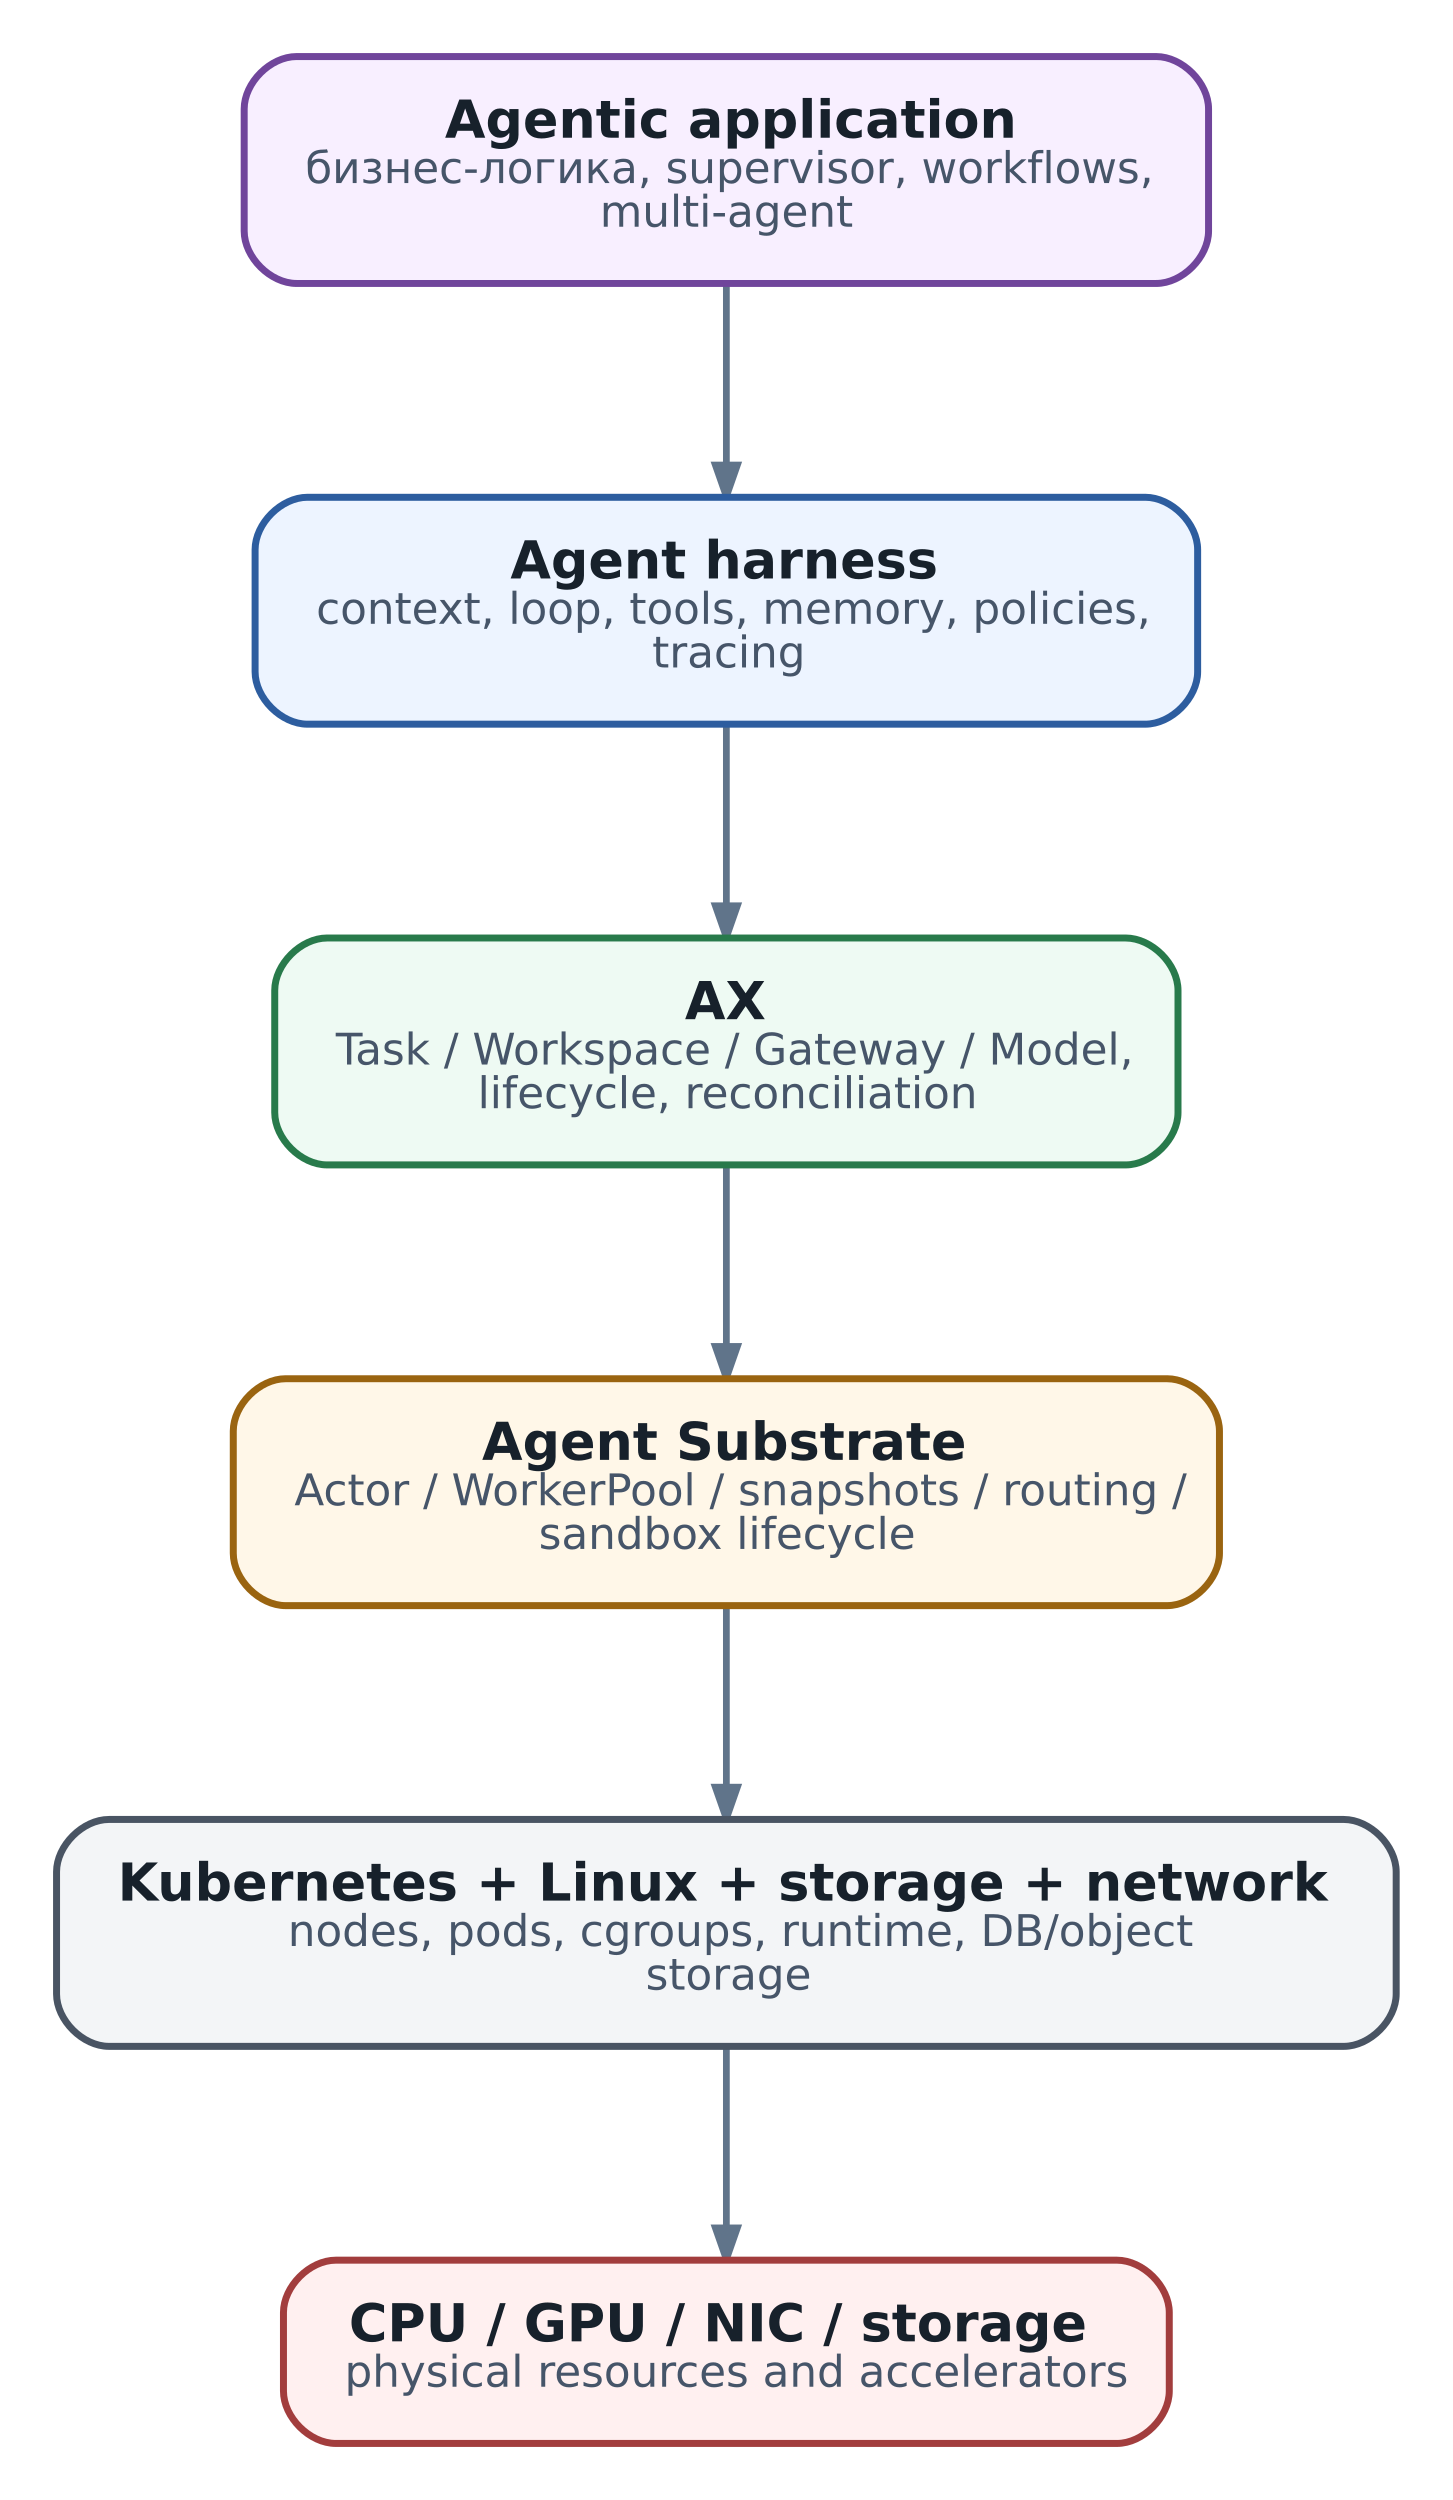
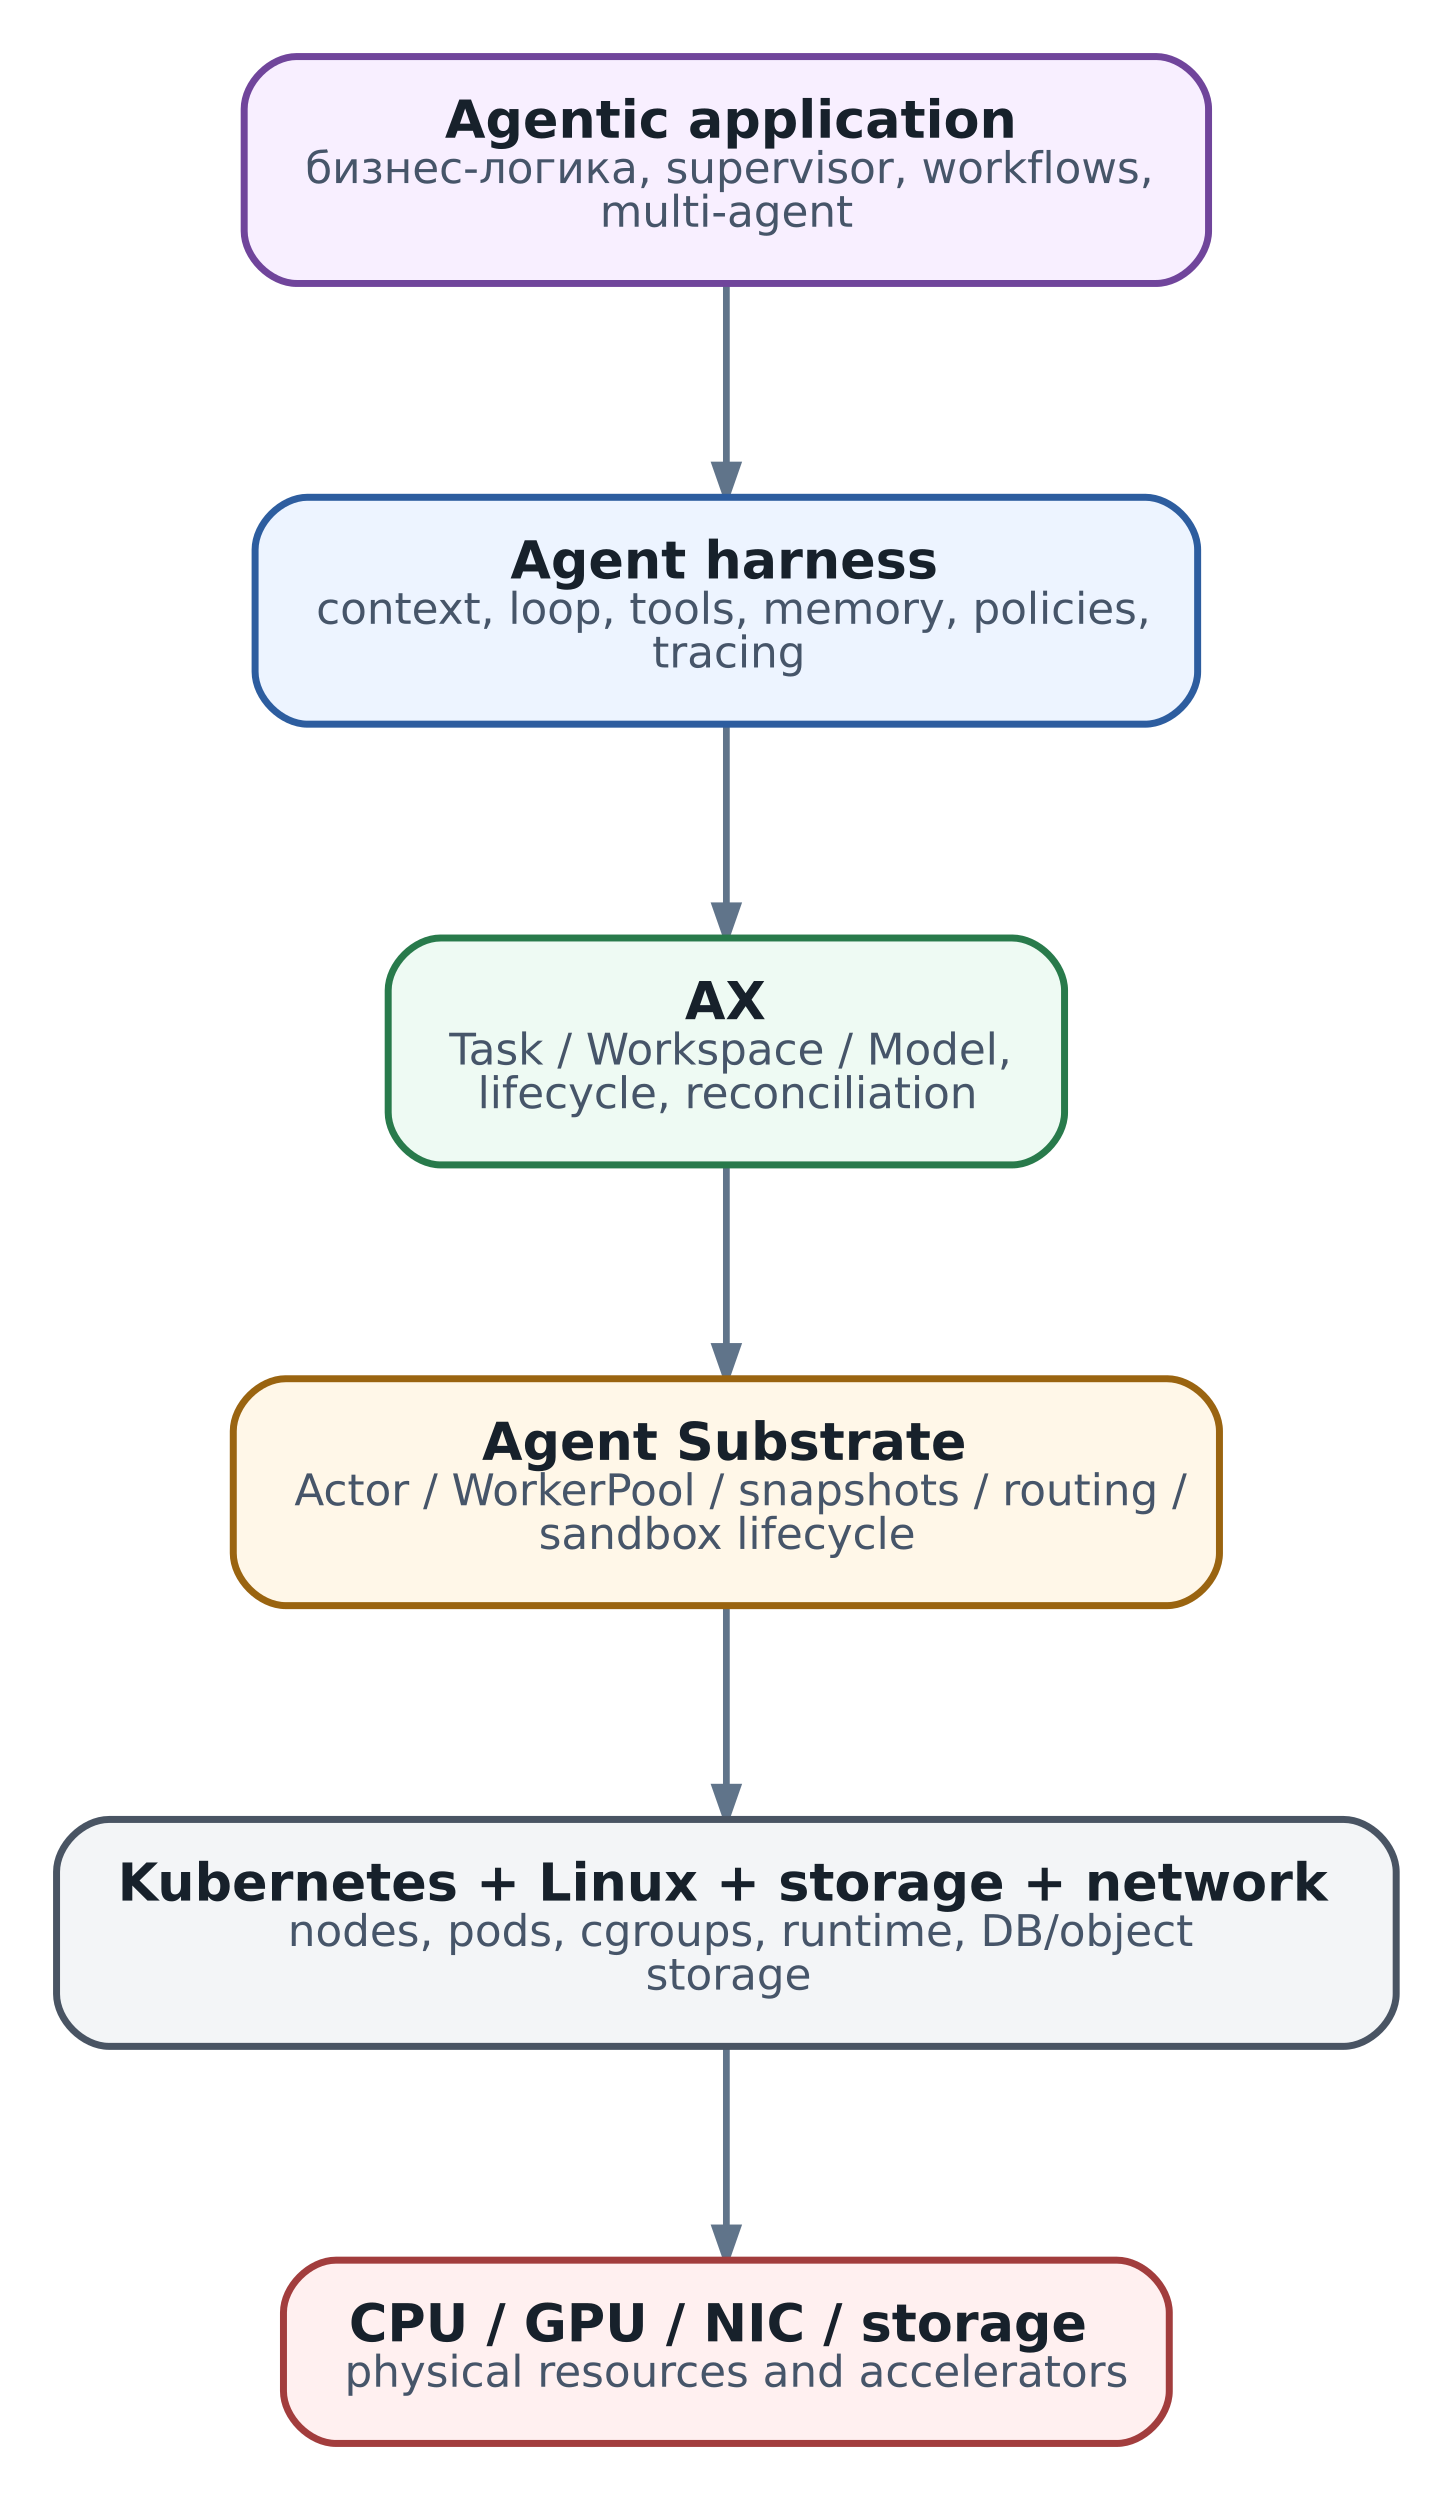
<svg xmlns="http://www.w3.org/2000/svg" aria-label="Карта стека: где заканчивается LLM и начинается инфраструктура" class="diagram diagram-redrawn" height="572.92" role="img" viewBox="0 0 332.92 572.92" width="332.92">
  <g class="graph" transform="scale(1 1) rotate(0) translate(12.96 559.96)">
    <g class="edge">
      <path d="M153.5,-494.76C153.5,-482.19 153.5,-466.86 153.5,-453.43" fill="none" stroke="#60748a" stroke-width="1.55" />
      <polygon fill="#60748a" points="156.02,-453.39 153.5,-446.19 150.98,-453.39 156.02,-453.39" stroke="#60748a" stroke-width="1.55" />
    </g>
    <g class="edge">
      <path d="M153.5,-393.76C153.5,-381.19 153.5,-365.86 153.5,-352.43" fill="none" stroke="#60748a" stroke-width="1.55" />
      <polygon fill="#60748a" points="156.02,-352.39 153.5,-345.19 150.98,-352.39 156.02,-352.39" stroke="#60748a" stroke-width="1.55" />
    </g>
    <g class="edge">
      <path d="M153.5,-292.76C153.5,-280.19 153.5,-264.86 153.5,-251.43" fill="none" stroke="#60748a" stroke-width="1.55" />
      <polygon fill="#60748a" points="156.02,-251.39 153.5,-244.19 150.98,-251.39 156.02,-251.39" stroke="#60748a" stroke-width="1.55" />
    </g>
    <g class="edge">
      <path d="M153.5,-191.76C153.5,-179.19 153.5,-163.86 153.5,-150.43" fill="none" stroke="#60748a" stroke-width="1.55" />
      <polygon fill="#60748a" points="156.02,-150.39 153.5,-143.19 150.98,-150.39 156.02,-150.39" stroke="#60748a" stroke-width="1.55" />
    </g>
    <g class="edge">
      <path d="M153.5,-90.81C153.5,-78.08 153.5,-62.61 153.5,-49.56" fill="none" stroke="#60748a" stroke-width="1.55" />
      <polygon fill="#60748a" points="156.02,-49.4 153.5,-42.2 150.98,-49.4 156.02,-49.4" stroke="#60748a" stroke-width="1.55" />
    </g>
    <g class="node">
      <path d="M252,-547C252,-547 55,-547 55,-547 49,-547 43,-541 43,-535 43,-535 43,-507 43,-507 43,-501 49,-495 55,-495 55,-495 252,-495 252,-495 258,-495 264,-501 264,-507 264,-507 264,-535 264,-535 264,-541 258,-547 252,-547" fill="#f8efff" stroke="#70459b" stroke-width="1.6" />
      <text fill="#17212b" font-family="DejaVu Sans" font-size="12.00" font-weight="bold" text-anchor="start" x="89" y="-528.4">Agentic application</text>
      <text fill="#465569" font-family="DejaVu Sans" font-size="10.00" text-anchor="start" x="57" y="-518">бизнес-логика, supervisor, workflows,</text>
      <text fill="#465569" font-family="DejaVu Sans" font-size="10.00" text-anchor="start" x="124.5" y="-508">multi-agent</text>
    </g>
    <g class="node">
      <path d="M249.5,-446C249.5,-446 57.5,-446 57.5,-446 51.5,-446 45.5,-440 45.5,-434 45.5,-434 45.5,-406 45.5,-406 45.5,-400 51.5,-394 57.5,-394 57.5,-394 249.5,-394 249.5,-394 255.5,-394 261.5,-400 261.5,-406 261.5,-406 261.5,-434 261.5,-434 261.5,-440 255.5,-446 249.5,-446" fill="#edf4ff" stroke="#2d5d9f" stroke-width="1.6" />
      <text fill="#17212b" font-family="DejaVu Sans" font-size="12.00" font-weight="bold" text-anchor="start" x="104" y="-427.4">Agent harness</text>
      <text fill="#465569" font-family="DejaVu Sans" font-size="10.00" text-anchor="start" x="59.5" y="-417">context, loop, tools, memory, policies,</text>
      <text fill="#465569" font-family="DejaVu Sans" font-size="10.00" text-anchor="start" x="136.5" y="-407">tracing</text>
    </g>
    <g class="node">
-       <path d="M245,-345C245,-345 62,-345 62,-345 56,-345 50,-339 50,-333 50,-333 50,-305 50,-305 50,-299 56,-293 62,-293 62,-293 245,-293 245,-293 251,-293 257,-299 257,-305 257,-305 257,-333 257,-333 257,-339 251,-345 245,-345" fill="#eefaf3" stroke="#287a4b" stroke-width="1.6" />
+       <path d="M219,-345C219,-345 88,-345 88,-345 82,-345 76,-339 76,-333 76,-333 76,-305 76,-305 76,-299 82,-293 88,-293 88,-293 219,-293 219,-293 225,-293 231,-299 231,-305 231,-305 231,-333 231,-333 231,-339 225,-345 219,-345" fill="#eefaf3" stroke="#287a4b" stroke-width="1.6" />
      <text fill="#17212b" font-family="DejaVu Sans" font-size="12.00" font-weight="bold" text-anchor="start" x="144" y="-326.4">AX</text>
-       <text fill="#465569" font-family="DejaVu Sans" font-size="10.00" text-anchor="start" x="64" y="-316">Task / Workspace / Gateway / Model,</text>
+       <text fill="#465569" font-family="DejaVu Sans" font-size="10.00" text-anchor="start" x="90" y="-316">Task / Workspace / Model,</text>
      <text fill="#465569" font-family="DejaVu Sans" font-size="10.00" text-anchor="start" x="96.5" y="-306">lifecycle, reconciliation</text>
    </g>
    <g class="node">
      <path d="M254.5,-244C254.5,-244 52.5,-244 52.5,-244 46.5,-244 40.5,-238 40.5,-232 40.5,-232 40.5,-204 40.5,-204 40.5,-198 46.5,-192 52.5,-192 52.5,-192 254.5,-192 254.5,-192 260.5,-192 266.5,-198 266.5,-204 266.5,-204 266.5,-232 266.5,-232 266.5,-238 260.5,-244 254.5,-244" fill="#fff7e8" stroke="#9a6410" stroke-width="1.6" />
      <text fill="#17212b" font-family="DejaVu Sans" font-size="12.00" font-weight="bold" text-anchor="start" x="97.5" y="-225.4">Agent Substrate</text>
      <text fill="#465569" font-family="DejaVu Sans" font-size="10.00" text-anchor="start" x="54.5" y="-215">Actor / WorkerPool / snapshots / routing /</text>
      <text fill="#465569" font-family="DejaVu Sans" font-size="10.00" text-anchor="start" x="110.5" y="-205">sandbox lifecycle</text>
    </g>
    <g class="node">
      <path d="M295,-143C295,-143 12,-143 12,-143 6,-143 0,-137 0,-131 0,-131 0,-103 0,-103 0,-97 6,-91 12,-91 12,-91 295,-91 295,-91 301,-91 307,-97 307,-103 307,-103 307,-131 307,-131 307,-137 301,-143 295,-143" fill="#f3f5f7" stroke="#495463" stroke-width="1.6" />
      <text fill="#17212b" font-family="DejaVu Sans" font-size="12.00" font-weight="bold" text-anchor="start" x="14" y="-124.4">Kubernetes + Linux + storage + network</text>
      <text fill="#465569" font-family="DejaVu Sans" font-size="10.00" text-anchor="start" x="53" y="-114">nodes, pods, cgroups, runtime, DB/object</text>
      <text fill="#465569" font-family="DejaVu Sans" font-size="10.00" text-anchor="start" x="135" y="-104">storage</text>
    </g>
    <g class="node">
      <path d="M243,-42C243,-42 64,-42 64,-42 58,-42 52,-36 52,-30 52,-30 52,-12 52,-12 52,-6 58,0 64,0 64,0 243,0 243,0 249,0 255,-6 255,-12 255,-12 255,-30 255,-30 255,-36 249,-42 243,-42" fill="#fff0f0" stroke="#a23d3d" stroke-width="1.6" />
      <text fill="#17212b" font-family="DejaVu Sans" font-size="12.00" font-weight="bold" text-anchor="start" x="67" y="-23.4">CPU / GPU / NIC / storage</text>
      <text fill="#465569" font-family="DejaVu Sans" font-size="10.00" text-anchor="start" x="66" y="-13">physical resources and accelerators</text>
    </g>
  </g>
</svg>
